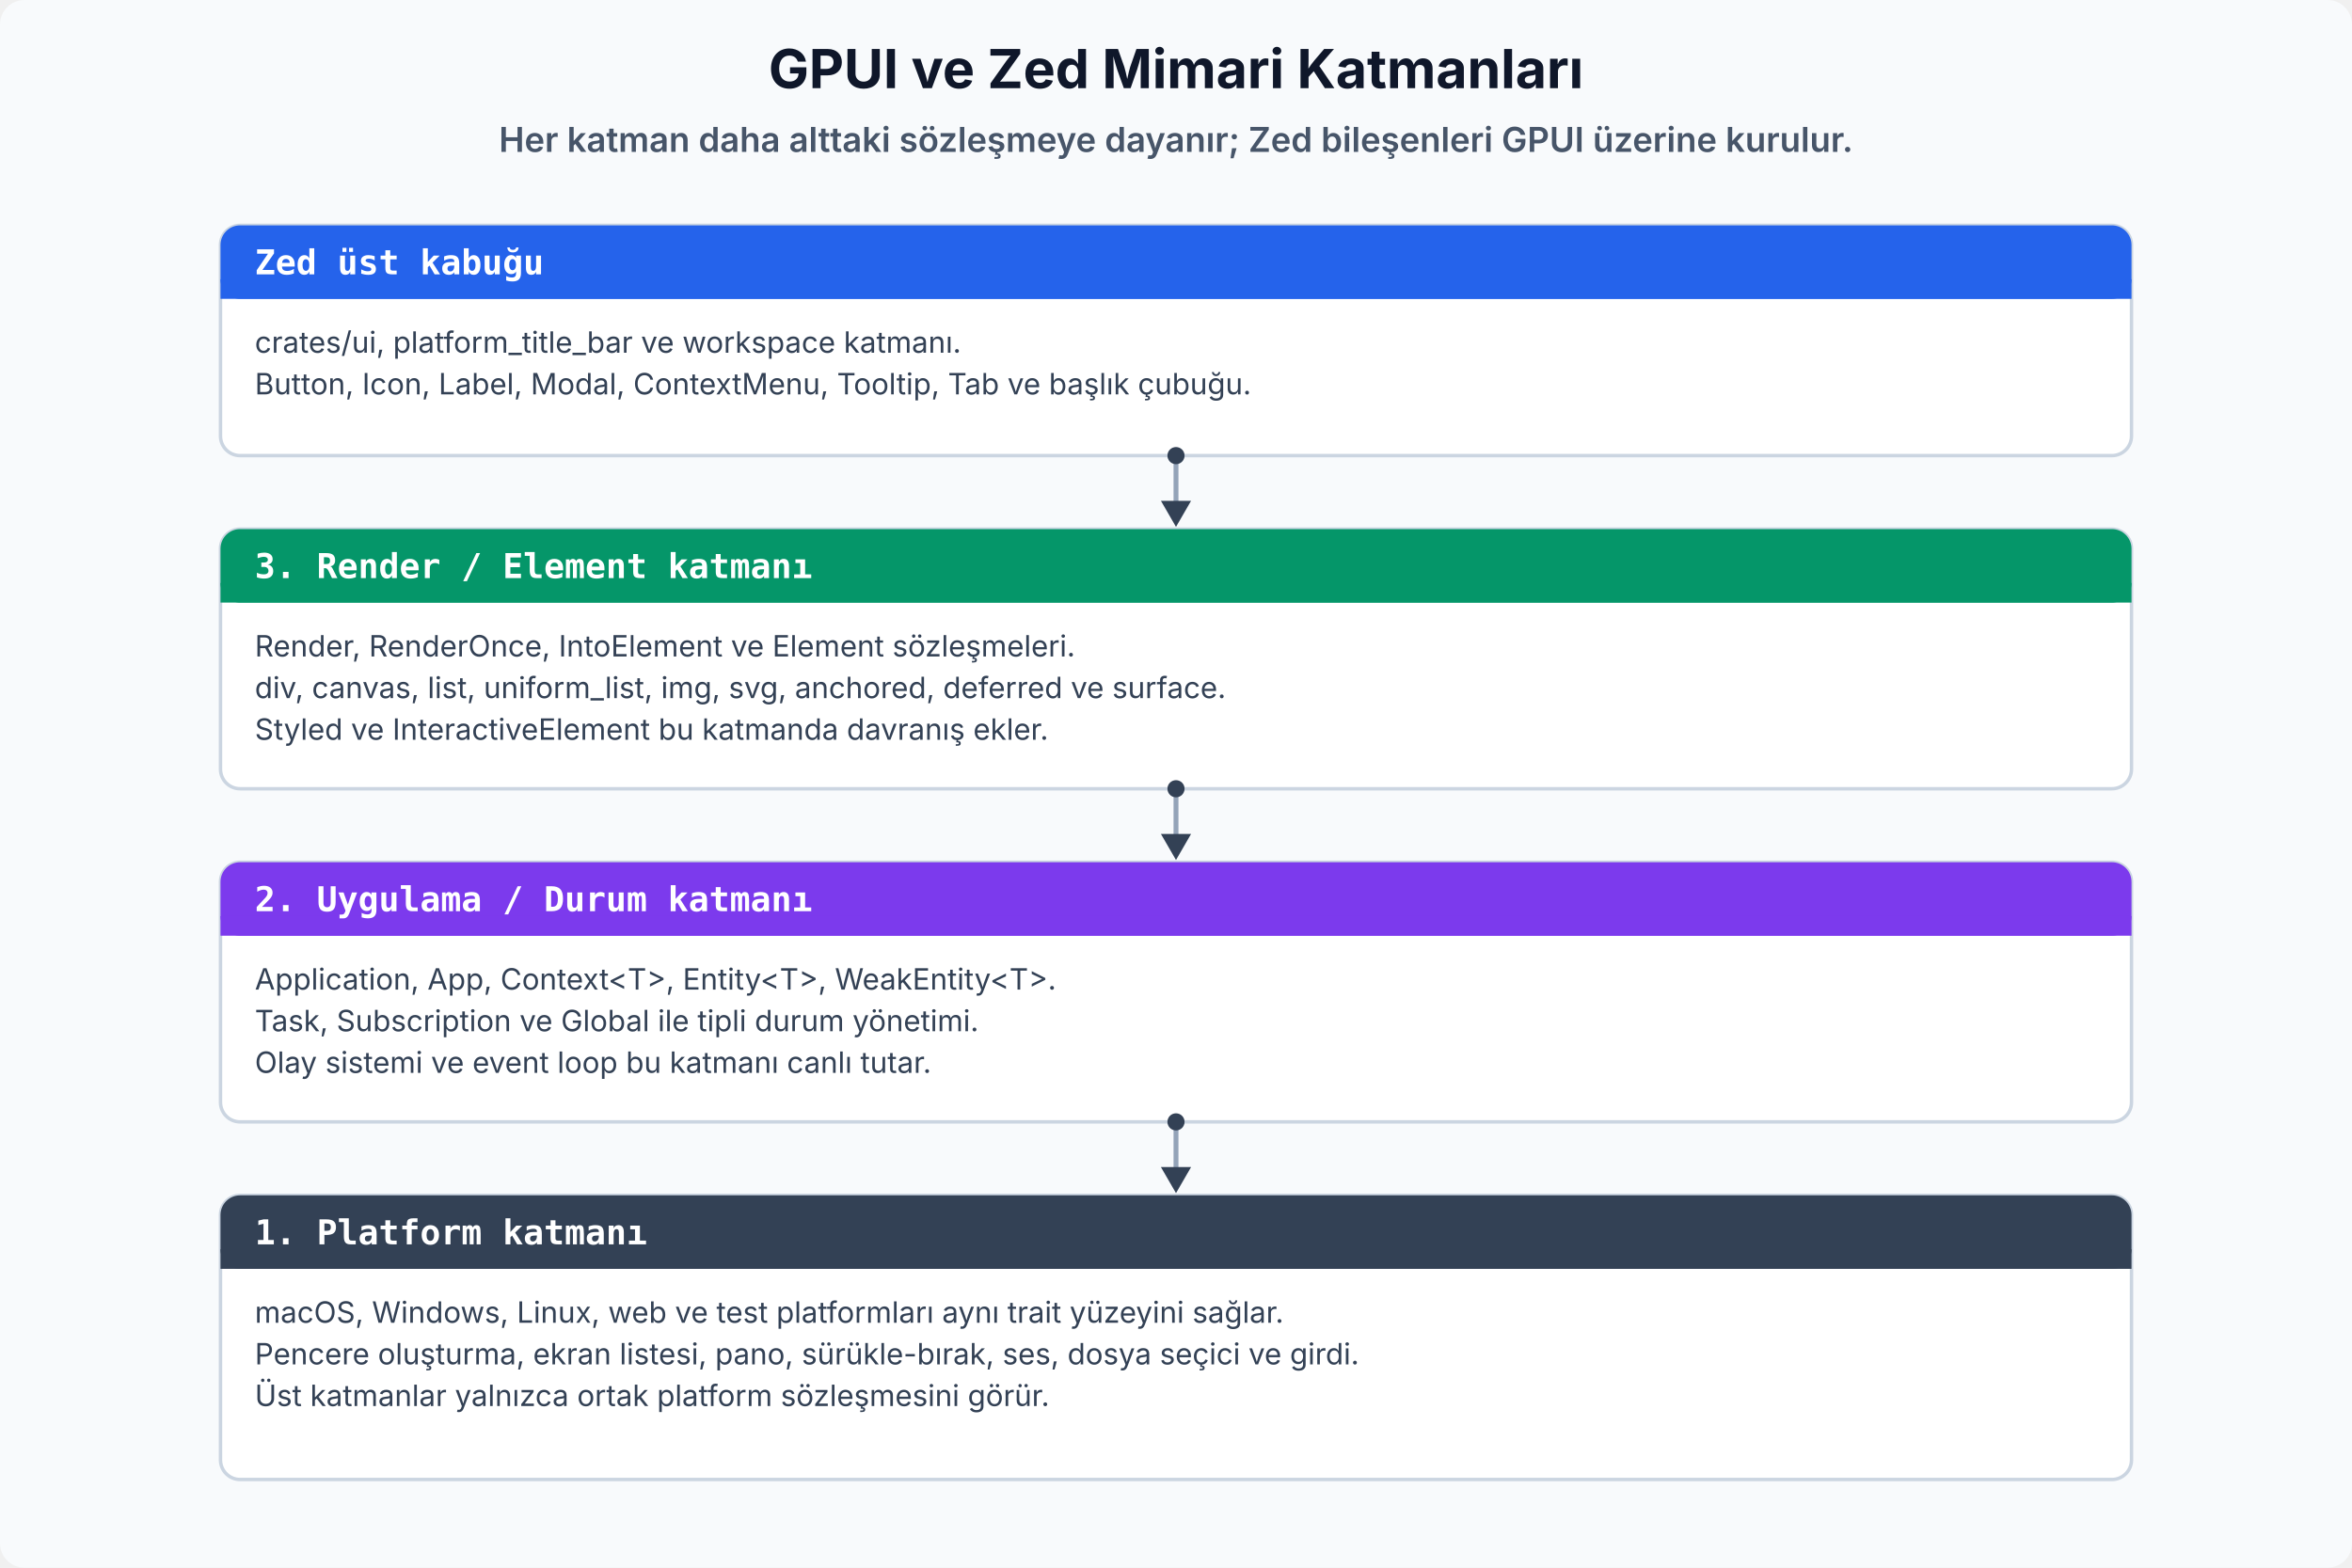
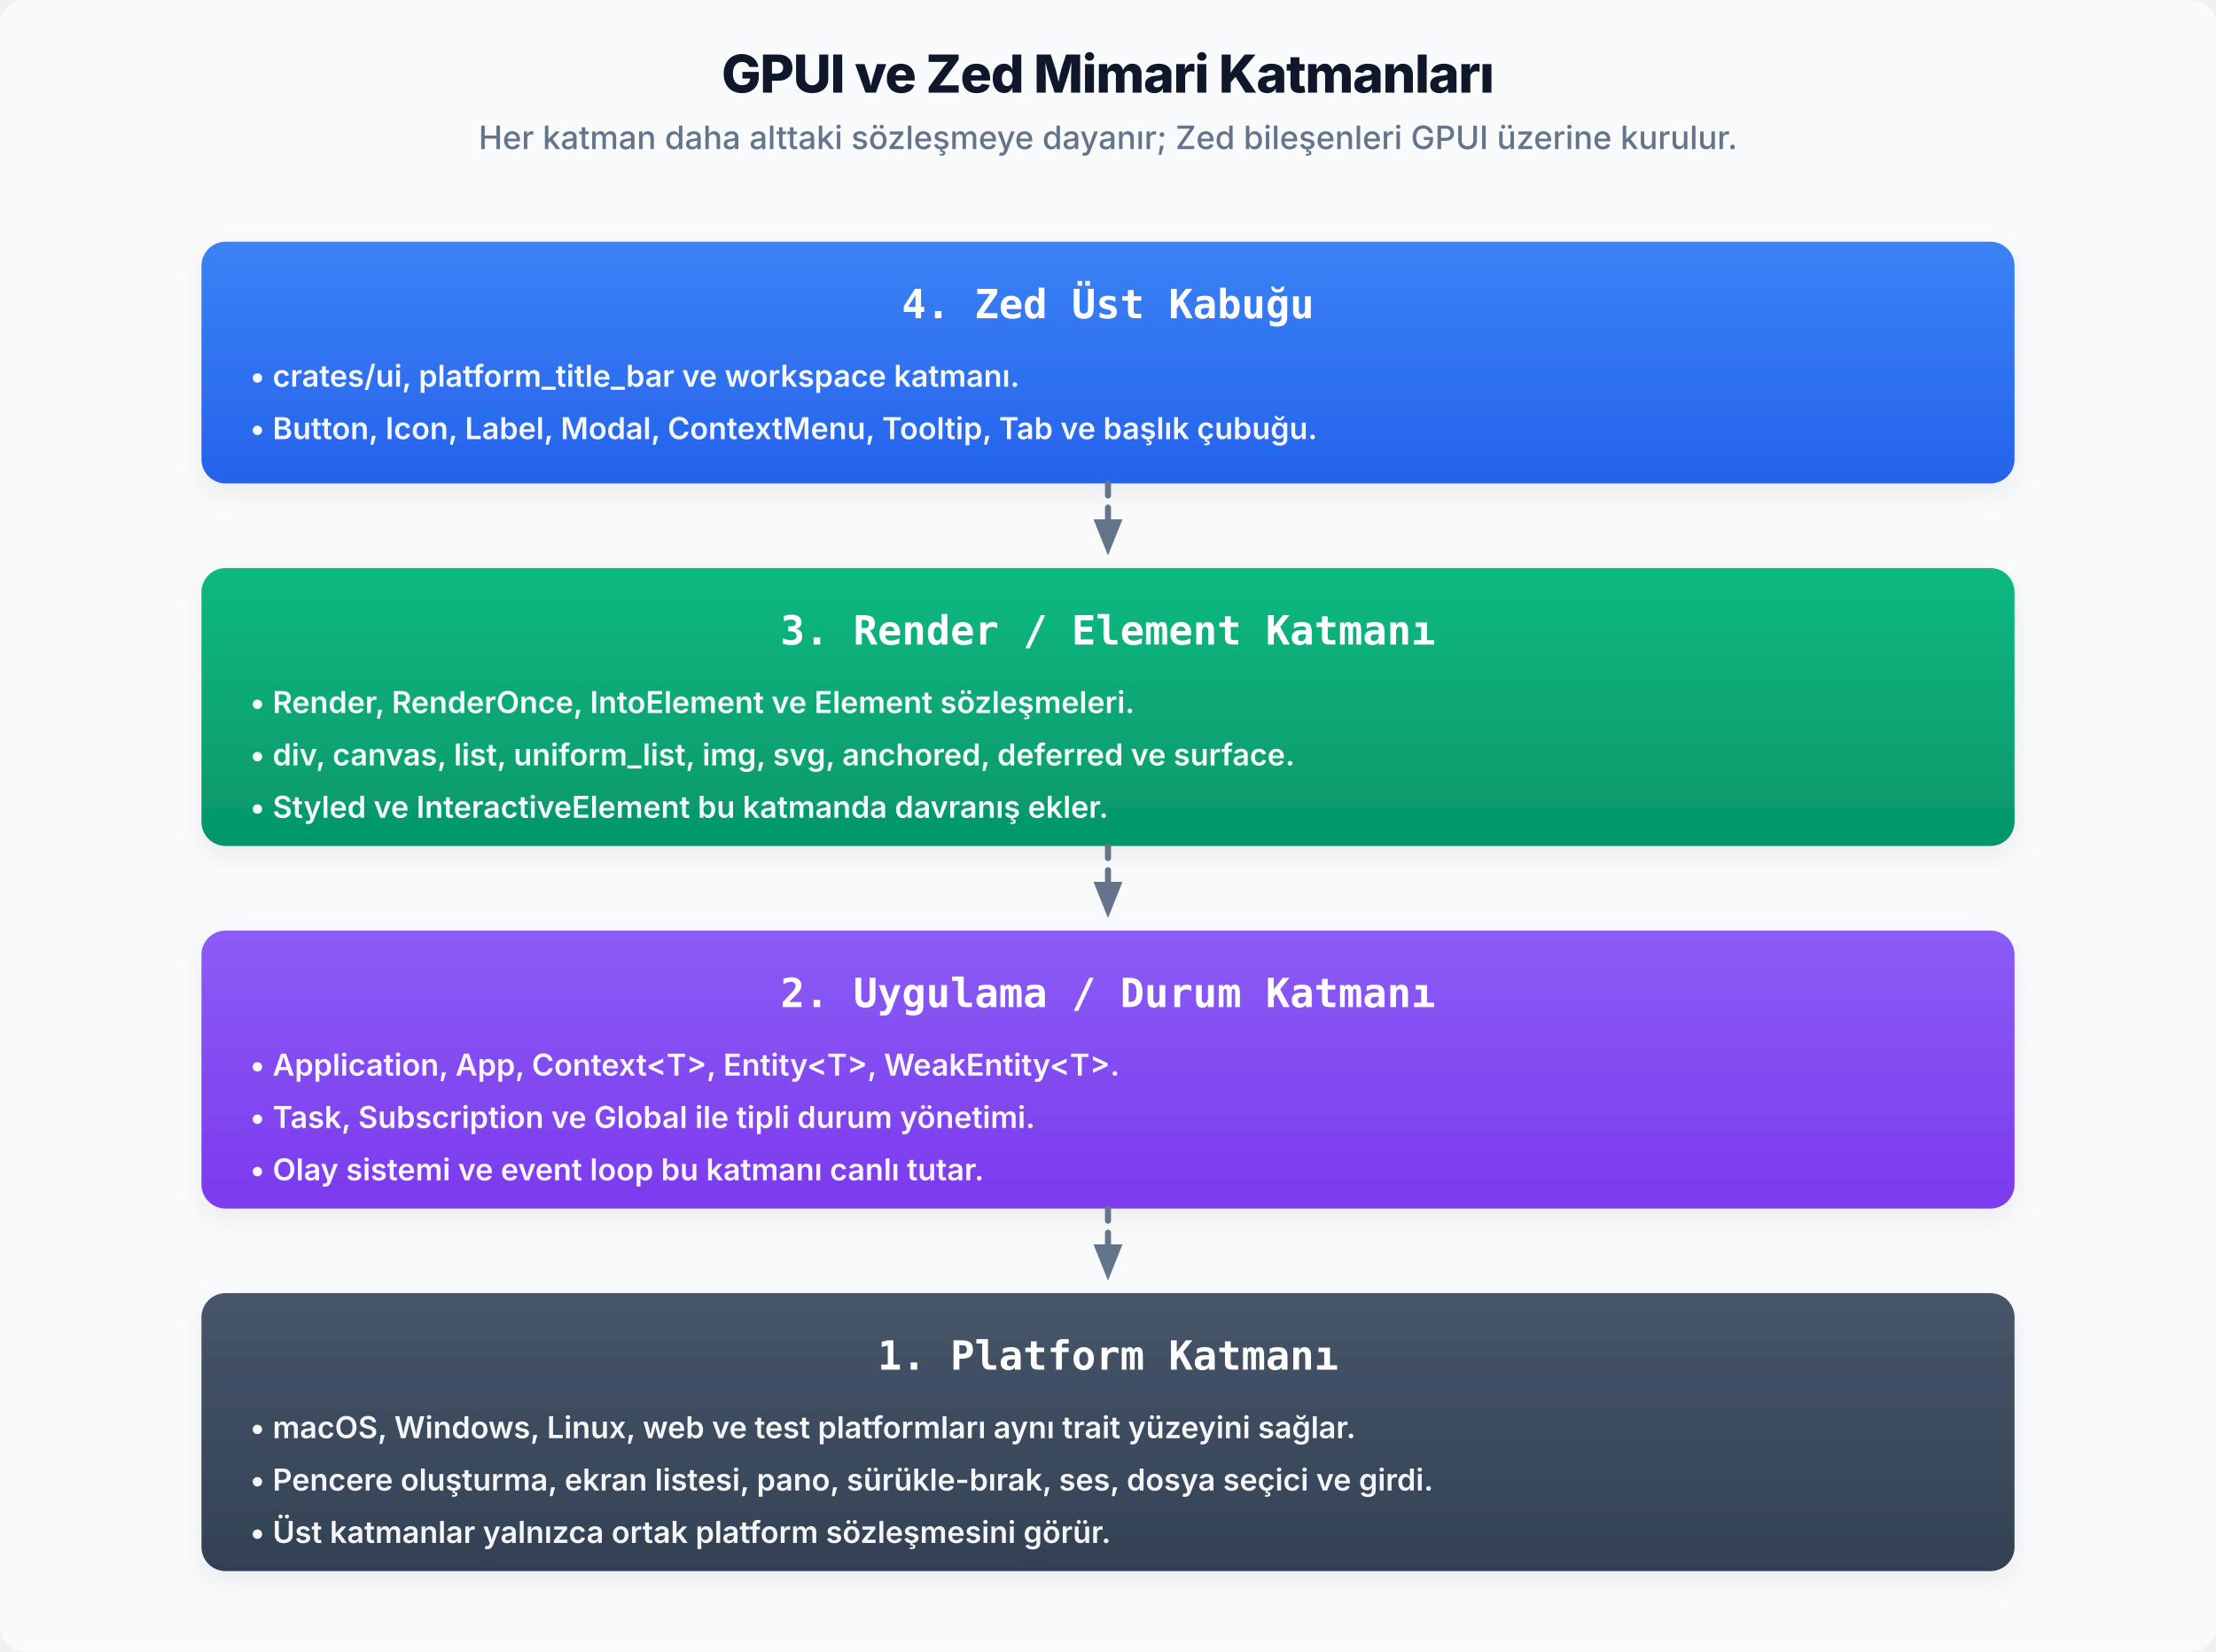
- <svg xmlns="http://www.w3.org/2000/svg" viewBox="0 0 960 640">
+ <svg xmlns="http://www.w3.org/2000/svg" viewBox="0 0 1100 820">
  <defs>
-     <marker id="arrow" viewBox="0 0 1 1" refX="0" refY="0" markerWidth="1" markerHeight="1" orient="auto-start-reverse" overflow="visible" preserveAspectRatio="xMidYMid">
-       <path d="M 5.77 0 L -2.88 5 V -5 Z" transform="scale(0.5)" fill="#334155" stroke="#334155" stroke-width="1pt" />
+     <filter id="shadow" x="-20%" y="-20%" width="140%" height="140%">
+       <feDropShadow dx="0" dy="5" stdDeviation="6" flood-color="#0f172a" flood-opacity="0.06" />
+     </filter>
+     <marker id="arrow" viewBox="0 0 10 10" refX="9" refY="5" markerWidth="6" markerHeight="6" orient="auto">
+       <path d="M 0 1 L 10 5 L 0 9 Z" fill="#64748b" />
    </marker>
-     <marker id="dot-arrow" viewBox="0 0 7 7" refX="3.5" refY="3.5" markerWidth="7" markerHeight="7" markerUnits="userSpaceOnUse">
-       <circle cx="3.5" cy="3.5" r="3.5" fill="#334155" />
-     </marker>
-     <marker id="arrowRed" viewBox="0 0 1 1" refX="0" refY="0" markerWidth="1" markerHeight="1" orient="auto-start-reverse" overflow="visible" preserveAspectRatio="xMidYMid">
-       <path d="M 5.77 0 L -2.88 5 V -5 Z" transform="scale(0.5)" fill="#be123c" stroke="#be123c" stroke-width="1pt" />
-     </marker>
-     <marker id="dot-arrowRed" viewBox="0 0 7 7" refX="3.5" refY="3.5" markerWidth="7" markerHeight="7" markerUnits="userSpaceOnUse">
-       <circle cx="3.5" cy="3.5" r="3.5" fill="#be123c" />
-     </marker>
+     <linearGradient id="g-blue" x1="0" y1="0" x2="0" y2="1">
+       <stop offset="0" stop-color="#3b82f6" />
+       <stop offset="1" stop-color="#2563eb" />
+     </linearGradient>
+     <linearGradient id="g-green" x1="0" y1="0" x2="0" y2="1">
+       <stop offset="0" stop-color="#10b981" />
+       <stop offset="1" stop-color="#059669" />
+     </linearGradient>
+     <linearGradient id="g-purple" x1="0" y1="0" x2="0" y2="1">
+       <stop offset="0" stop-color="#8b5cf6" />
+       <stop offset="1" stop-color="#7c3aed" />
+     </linearGradient>
+     <linearGradient id="g-slate" x1="0" y1="0" x2="0" y2="1">
+       <stop offset="0" stop-color="#475569" />
+       <stop offset="1" stop-color="#334155" />
+     </linearGradient>
    <style>
-       .title { font: 700 22px system-ui, -apple-system, "Segoe UI", sans-serif; fill: #0f172a; }
-       .subtitle { font: 600 14px system-ui, -apple-system, "Segoe UI", sans-serif; fill: #475569; }
-       .cardTitle { font: 700 14px ui-monospace, SFMono-Regular, Menlo, Consolas, monospace; fill: #fff; }
-       .label { font: 700 13px system-ui, -apple-system, "Segoe UI", sans-serif; fill: #0f172a; }
-       .body { font: 12px system-ui, -apple-system, "Segoe UI", sans-serif; fill: #334155; }
-       .small { font: 11px system-ui, -apple-system, "Segoe UI", sans-serif; fill: #475569; }
-       .mono { font: 12px ui-monospace, SFMono-Regular, Menlo, Consolas, monospace; fill: #0f172a; }
-       .monoSmall { font: 11px ui-monospace, SFMono-Regular, Menlo, Consolas, monospace; fill: #334155; }
-       .softTitle { font: 700 13px system-ui, -apple-system, "Segoe UI", sans-serif; fill: #0f172a; }
-       .edge { font: 11px ui-monospace, SFMono-Regular, Menlo, Consolas, monospace; fill: #475569; }
-       .arrow { stroke: #334155; stroke-width: 2; fill: none; marker-end: url(#arrow); marker-start: url(#dot-arrow); }
-       .arrowSoft { stroke: #94a3b8; stroke-width: 2; fill: none; marker-end: url(#arrow); marker-start: url(#dot-arrow); }
-       .arrowDash { stroke: #94a3b8; stroke-width: 2; fill: none; stroke-dasharray: 6 5; marker-end: url(#arrow); marker-start: url(#dot-arrow); }
-       .arrowRed { stroke: #be123c; stroke-width: 2; fill: none; stroke-dasharray: 6 5; marker-end: url(#arrowRed); marker-start: url(#dot-arrowRed); }
-       .card { fill: #fff; stroke: #cbd5e1; stroke-width: 1.4; }
-       .panel { fill: #fff; stroke: #cbd5e1; stroke-width: 1.2; }
+       .bg { fill: #f8fafc; }
+       .title { font: 800 26px system-ui, -apple-system, sans-serif; fill: #0f172a; letter-spacing: -0.5px; text-anchor: middle; }
+       .sub { font: 500 16px system-ui, -apple-system, sans-serif; fill: #64748b; text-anchor: middle; }
+ 
+       .c-title { font: 800 20px ui-monospace, SFMono-Regular, monospace; fill: #ffffff; text-anchor: middle; }
+       .c-body { font: 600 15px system-ui, -apple-system, sans-serif; fill: #ffffff; opacity: 0.95; }
+ 
+       .card { filter: url(#shadow); }
+       .arrow-soft { stroke: #64748b; stroke-width: 3; fill: none; marker-end: url(#arrow); stroke-linecap: round; stroke-linejoin: round; }
+ 
+       .layer { opacity: 1; animation: layerIn 9s ease-in-out infinite; }
+       .l4 { animation-delay: 0s; }
+       .l3 { animation-delay: 0.5s; }
+       .l2 { animation-delay: 1s; }
+       .l1 { animation-delay: 1.5s; }
+       .flow { stroke-dasharray: 6 6; animation: flowDash 9s linear infinite; }
+       @keyframes layerIn {
+         0%   { opacity: 1; }
+         45%  { opacity: 0.72; }
+         100% { opacity: 1; }
+       }
+       @keyframes flowDash {
+         0%   { stroke-dashoffset: 0; }
+         100% { stroke-dashoffset: -48; }
+       }
+       @media (prefers-reduced-motion: reduce) {
+         .layer, .flow { animation: none; }
+       }
    </style>
  </defs>
-   <rect width="100%" height="100%" rx="10" fill="#f8fafc" />
-   <text x="480" y="36" text-anchor="middle" class="title">GPUI ve Zed Mimari Katmanları</text>
-   <text x="480" y="62" text-anchor="middle" class="subtitle">Her katman daha alttaki sözleşmeye dayanır; Zed bileşenleri GPUI üzerine kurulur.</text>
-   <rect x="90" y="92" width="780" height="94" rx="8" class="card" />
-   <rect x="90" y="92" width="780" height="30" rx="8" fill="#2563eb" />
-   <path d="M 90 114 H 870 V 122 H 90 Z" fill="#2563eb" />
-   <text x="104" y="112" class="cardTitle">Zed üst kabuğu</text>
-   <text x="104" y="144" class="body">crates/ui, platform_title_bar ve workspace katmanı.</text>
-   <text x="104" y="161" class="body">Button, Icon, Label, Modal, ContextMenu, Tooltip, Tab ve başlık çubuğu.</text>
-   <path d="M 480 186 L 480 208" class="arrowSoft" />
-   <rect x="90" y="216" width="780" height="106" rx="8" class="card" />
-   <rect x="90" y="216" width="780" height="30" rx="8" fill="#059669" />
-   <path d="M 90 238 H 870 V 246 H 90 Z" fill="#059669" />
-   <text x="104" y="236" class="cardTitle">3. Render / Element katmanı</text>
-   <text x="104" y="268" class="body">Render, RenderOnce, IntoElement ve Element sözleşmeleri.</text>
-   <text x="104" y="285" class="body">div, canvas, list, uniform_list, img, svg, anchored, deferred ve surface.</text>
-   <text x="104" y="302" class="body">Styled ve InteractiveElement bu katmanda davranış ekler.</text>
-   <path d="M 480 322 L 480 344" class="arrowSoft" />
-   <rect x="90" y="352" width="780" height="106" rx="8" class="card" />
-   <rect x="90" y="352" width="780" height="30" rx="8" fill="#7c3aed" />
-   <path d="M 90 374 H 870 V 382 H 90 Z" fill="#7c3aed" />
-   <text x="104" y="372" class="cardTitle">2. Uygulama / Durum katmanı</text>
-   <text x="104" y="404" class="body">Application, App, Context&lt;T&gt;, Entity&lt;T&gt;, WeakEntity&lt;T&gt;.</text>
-   <text x="104" y="421" class="body">Task, Subscription ve Global ile tipli durum yönetimi.</text>
-   <text x="104" y="438" class="body">Olay sistemi ve event loop bu katmanı canlı tutar.</text>
-   <path d="M 480 458 L 480 480" class="arrowSoft" />
-   <rect x="90" y="488" width="780" height="116" rx="8" class="card" />
-   <rect x="90" y="488" width="780" height="30" rx="8" fill="#334155" />
-   <path d="M 90 510 H 870 V 518 H 90 Z" fill="#334155" />
-   <text x="104" y="508" class="cardTitle">1. Platform katmanı</text>
-   <text x="104" y="540" class="body">macOS, Windows, Linux, web ve test platformları aynı trait yüzeyini sağlar.</text>
-   <text x="104" y="557" class="body">Pencere oluşturma, ekran listesi, pano, sürükle-bırak, ses, dosya seçici ve girdi.</text>
-   <text x="104" y="574" class="body">Üst katmanlar yalnızca ortak platform sözleşmesini görür.</text>
+   <rect width="100%" height="100%" rx="12" class="bg" />
+   <text x="550" y="46" class="title">GPUI ve Zed Mimari Katmanları</text>
+   <text x="550" y="74" class="sub">Her katman daha alttaki sözleşmeye dayanır; Zed bileşenleri GPUI üzerine kurulur.</text>
+   <g transform="translate(100, 120)" class="layer l4">
+     <rect width="900" height="120" rx="12" fill="url(#g-blue)" class="card" />
+     <text x="450" y="38" class="c-title">4. Zed Üst Kabuğu</text>
+     <text x="24" y="72" class="c-body">• crates/ui, platform_title_bar ve workspace katmanı.</text>
+     <text x="24" y="98" class="c-body">• Button, Icon, Label, Modal, ContextMenu, Tooltip, Tab ve başlık çubuğu.</text>
+   </g>
+   <path d="M 550 240 V 274" class="arrow-soft flow" />
+   <g transform="translate(100, 282)" class="layer l3">
+     <rect width="900" height="138" rx="12" fill="url(#g-green)" class="card" />
+     <text x="450" y="38" class="c-title">3. Render / Element Katmanı</text>
+     <text x="24" y="72" class="c-body">• Render, RenderOnce, IntoElement ve Element sözleşmeleri.</text>
+     <text x="24" y="98" class="c-body">• div, canvas, list, uniform_list, img, svg, anchored, deferred ve surface.</text>
+     <text x="24" y="124" class="c-body">• Styled ve InteractiveElement bu katmanda davranış ekler.</text>
+   </g>
+   <path d="M 550 420 V 454" class="arrow-soft flow" />
+   <g transform="translate(100, 462)" class="layer l2">
+     <rect width="900" height="138" rx="12" fill="url(#g-purple)" class="card" />
+     <text x="450" y="38" class="c-title">2. Uygulama / Durum Katmanı</text>
+     <text x="24" y="72" class="c-body">• Application, App, Context&lt;T&gt;, Entity&lt;T&gt;, WeakEntity&lt;T&gt;.</text>
+     <text x="24" y="98" class="c-body">• Task, Subscription ve Global ile tipli durum yönetimi.</text>
+     <text x="24" y="124" class="c-body">• Olay sistemi ve event loop bu katmanı canlı tutar.</text>
+   </g>
+   <path d="M 550 600 V 634" class="arrow-soft flow" />
+   <g transform="translate(100, 642)" class="layer l1">
+     <rect width="900" height="138" rx="12" fill="url(#g-slate)" class="card" />
+     <text x="450" y="38" class="c-title">1. Platform Katmanı</text>
+     <text x="24" y="72" class="c-body">• macOS, Windows, Linux, web ve test platformları aynı trait yüzeyini sağlar.</text>
+     <text x="24" y="98" class="c-body">• Pencere oluşturma, ekran listesi, pano, sürükle-bırak, ses, dosya seçici ve girdi.</text>
+     <text x="24" y="124" class="c-body">• Üst katmanlar yalnızca ortak platform sözleşmesini görür.</text>
+   </g>
</svg>
